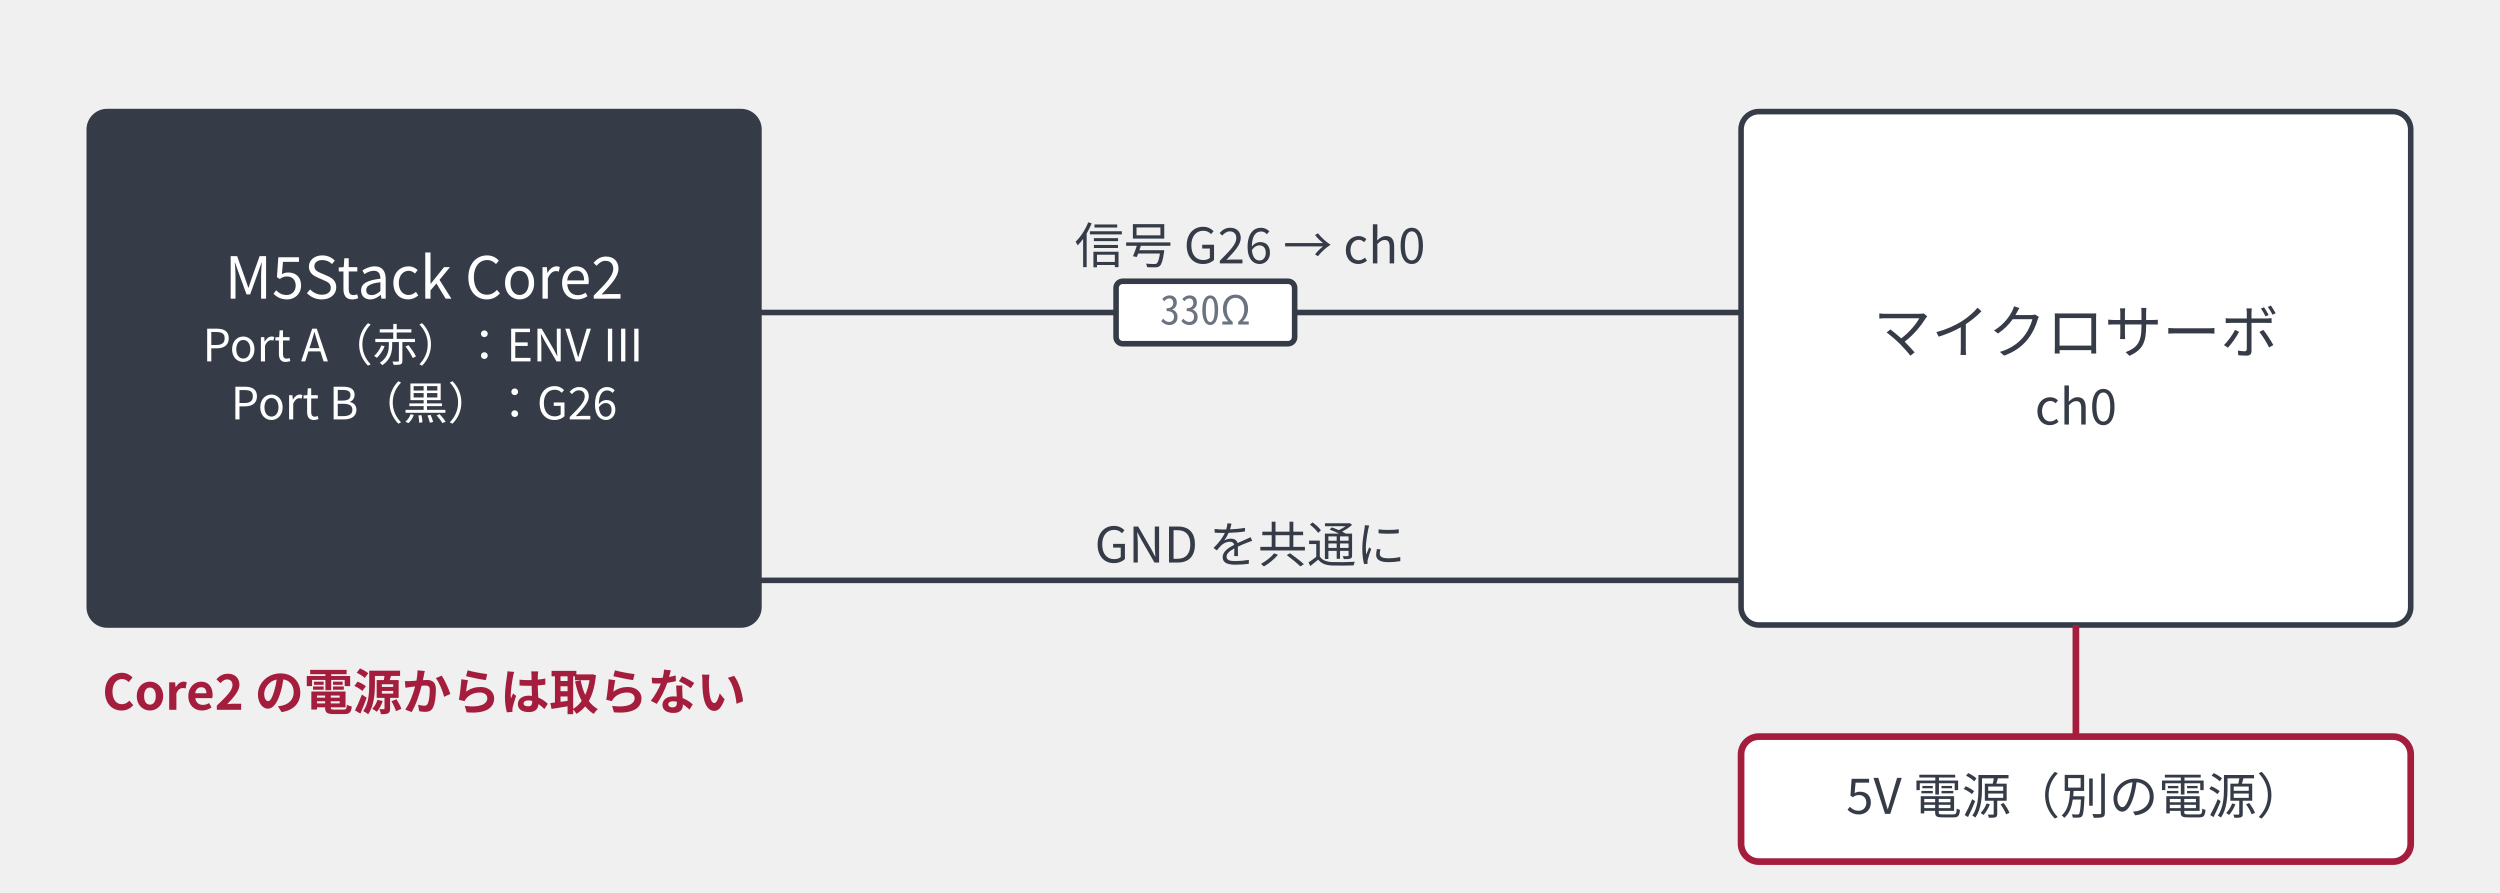
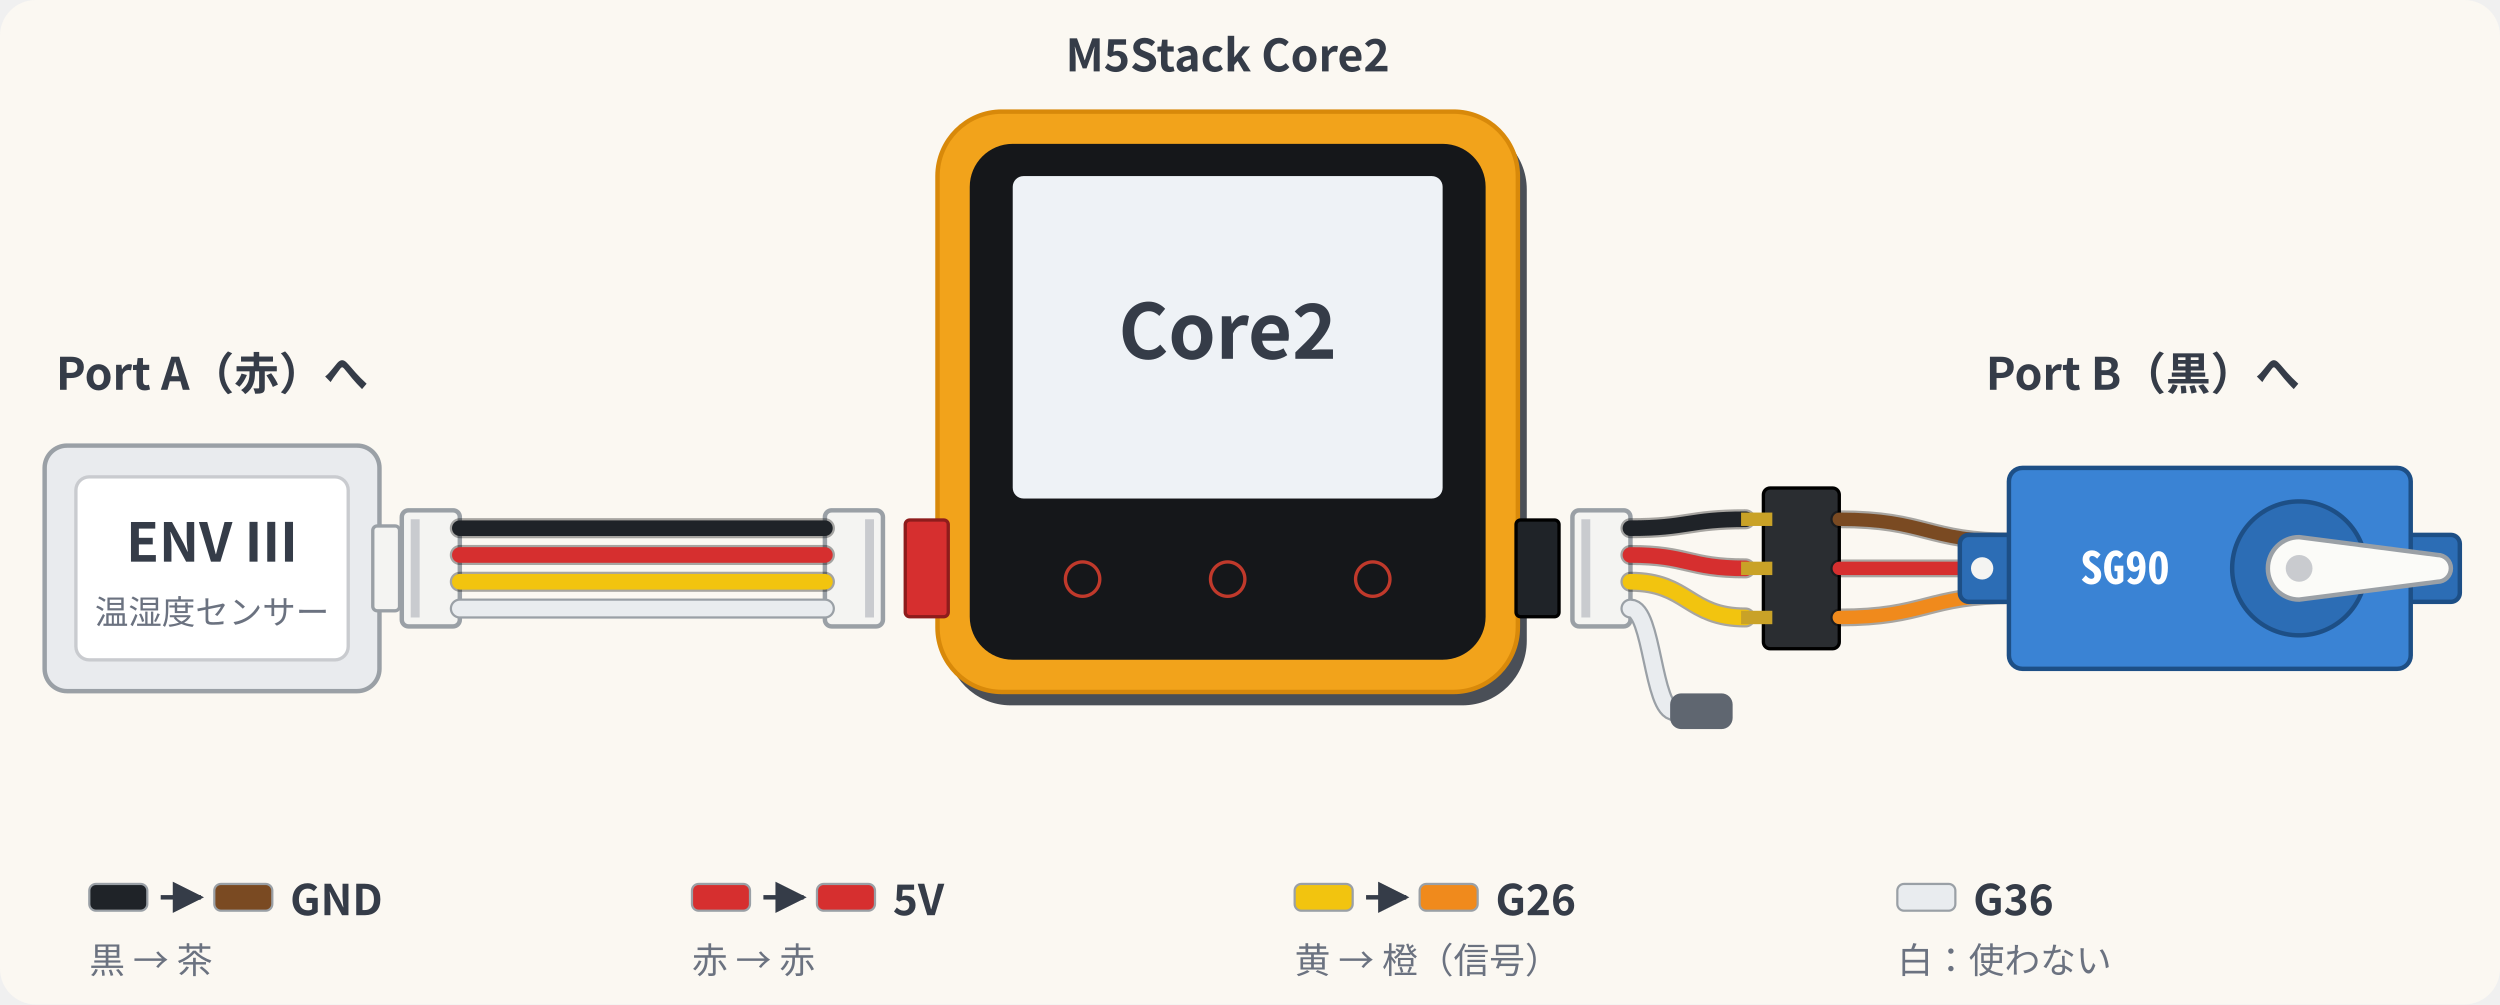
- <svg xmlns="http://www.w3.org/2000/svg" viewBox="0 0 1120 400" width="1120" height="400">
+ <svg xmlns="http://www.w3.org/2000/svg" viewBox="0 0 1120 450" width="1120" height="450" role="img">
  <defs>
    <marker id="ah" viewBox="0 0 10 10" refX="9" refY="5" markerWidth="7" markerHeight="7" orient="auto">
      <path d="M0,0 L10,5 L0,10 z" fill="#353c48" />
    </marker>
-     <marker id="ar" viewBox="0 0 10 10" refX="9" refY="5" markerWidth="7" markerHeight="7" orient="auto">
-       <path d="M0,0 L10,5 L0,10 z" fill="#a51d3c" />
+     <marker id="ax" viewBox="0 0 10 10" refX="8" refY="5" markerWidth="5" markerHeight="5" orient="auto">
+       <path d="M0,0 L10,5 L0,10 z" fill="#d62f2f" />
+     </marker>
+     <marker id="ay" viewBox="0 0 10 10" refX="8" refY="5" markerWidth="5" markerHeight="5" orient="auto">
+       <path d="M0,0 L10,5 L0,10 z" fill="#1f9d55" />
+     </marker>
+     <marker id="az" viewBox="0 0 10 10" refX="8" refY="5" markerWidth="5" markerHeight="5" orient="auto">
+       <path d="M0,0 L10,5 L0,10 z" fill="#1d7fd1" />
    </marker>
  </defs>
-   <rect x="40" y="50" width="300" height="230" rx="8" fill="#353c48" stroke="#353c48" stroke-width="2.5" />
-   <text x="190.0" y="133.8" font-family="'Noto Sans JP', 'Noto Sans CJK JP', 'Source Han Sans JP', sans-serif" font-size="26" font-weight="400" fill="#ffffff" text-anchor="middle">M5Stack Core2</text>
-   <text x="190.0" y="161.9" font-family="'Noto Sans JP', 'Noto Sans CJK JP', 'Source Han Sans JP', sans-serif" font-size="20" font-weight="400" fill="#ffffff" text-anchor="middle">Port A（赤）：ENV Ⅲ</text>
-   <text x="190.0" y="187.9" font-family="'Noto Sans JP', 'Noto Sans CJK JP', 'Source Han Sans JP', sans-serif" font-size="20" font-weight="400" fill="#ffffff" text-anchor="middle">Port B（黒）：G26</text>
-   <rect x="780" y="50" width="300" height="230" rx="8" fill="#ffffff" stroke="#353c48" stroke-width="2.5" />
-   <text x="930.0" y="158.2" font-family="'Noto Sans JP', 'Noto Sans CJK JP', 'Source Han Sans JP', sans-serif" font-size="26" font-weight="400" fill="#353c48" text-anchor="middle">マイクロサーボ</text>
-   <text x="930.0" y="190.2" font-family="'Noto Sans JP', 'Noto Sans CJK JP', 'Source Han Sans JP', sans-serif" font-size="22" font-weight="400" fill="#353c48" text-anchor="middle">ch0</text>
-   <line x1="340" y1="140" x2="780" y2="140" stroke="#353c48" stroke-width="2.5" />
-   <rect x="500" y="126" width="80" height="28" rx="3" fill="#ffffff" stroke="#353c48" stroke-width="2.5" />
-   <text x="540.0" y="145.4" font-family="'Source Code Pro', 'Noto Sans Mono CJK JP', monospace" font-size="18" font-weight="400" fill="#6b7280" text-anchor="middle">330Ω</text>
-   <text x="560" y="118" font-family="'Noto Sans JP', 'Noto Sans CJK JP', 'Source Han Sans JP', sans-serif" font-size="22" font-weight="400" fill="#353c48" text-anchor="middle">信号 G26 → ch0</text>
-   <line x1="340" y1="260" x2="780" y2="260" stroke="#353c48" stroke-width="2.5" />
-   <text x="560" y="252" font-family="'Noto Sans JP', 'Noto Sans CJK JP', 'Source Han Sans JP', sans-serif" font-size="22" font-weight="400" fill="#353c48" text-anchor="middle">GND を共通に</text>
-   <rect x="780" y="330" width="300" height="56" rx="8" fill="#ffffff" stroke="#a51d3c" stroke-width="3" />
-   <text x="930.0" y="364.6" font-family="'Noto Sans JP', 'Noto Sans CJK JP', 'Source Han Sans JP', sans-serif" font-size="22" font-weight="400" fill="#353c48" text-anchor="middle">5V 電源（別の電源）</text>
-   <line x1="930" y1="280" x2="930" y2="330" stroke="#a51d3c" stroke-width="3" />
-   <text x="190" y="318" font-family="'Noto Sans JP', 'Noto Sans CJK JP', 'Source Han Sans JP', sans-serif" font-size="22" font-weight="700" fill="#a51d3c" text-anchor="middle">Core2 の電源からは取らない</text>
+   <rect x="0" y="0" width="1120" height="450" rx="16" fill="#fbf8f2" />
+   <rect x="424" y="56" width="260" height="260" rx="28.889" fill="#4a4f57" />
+   <rect x="420" y="50" width="260" height="260" rx="28.889" fill="#f2a31b" stroke="#d8890a" stroke-width="2" />
+   <rect x="434.444" y="64.444" width="231.111" height="231.111" rx="19.259" fill="#15171a" />
+   <rect x="453.704" y="78.889" width="192.593" height="144.444" rx="4.815" fill="#eef2f6" />
+   <text x="550.0" y="160.741" font-family="'Noto Sans JP', 'Noto Sans CJK JP', 'Source Han Sans JP', sans-serif" font-size="34" font-weight="700" fill="#353c48" text-anchor="middle">Core2</text>
+   <circle cx="485.0" cy="259.444" r="7.704" fill="none" stroke="#c0392b" stroke-width="1.5" />
+   <circle cx="550.0" cy="259.444" r="7.704" fill="none" stroke="#c0392b" stroke-width="1.5" />
+   <circle cx="615.0" cy="259.444" r="7.704" fill="none" stroke="#c0392b" stroke-width="1.5" />
+   <rect x="405.556" y="232.963" width="19.259" height="43.333" rx="2" fill="#d62f2f" stroke="#8e1c1c" stroke-width="1.5" />
+   <rect x="679.185" y="232.963" width="19.259" height="43.333" rx="2" fill="#1f2328" stroke="#000" stroke-width="1.5" />
+   <rect x="20" y="199.63" width="150" height="110" rx="10" fill="#e9ebee" stroke="#9aa0a6" stroke-width="2" />
+   <rect x="34" y="213.63" width="122" height="82" rx="6" fill="#ffffff" stroke="#c9cbcf" stroke-width="1.5" />
+   <text x="95" y="251.63" font-family="'Noto Sans JP', 'Noto Sans CJK JP', 'Source Han Sans JP', sans-serif" font-size="24" font-weight="700" fill="#353c48" text-anchor="middle">ENV Ⅲ</text>
+   <text x="95" y="279.63" font-family="'Noto Sans JP', 'Noto Sans CJK JP', 'Source Han Sans JP', sans-serif" font-size="15" font-weight="400" fill="#6b7280" text-anchor="middle">温湿度センサー</text>
+   <rect x="167" y="235.63" width="12" height="38" rx="2" fill="#f4f4f2" stroke="#9aa0a6" stroke-width="1.5" />
+   <rect x="180" y="228.63" width="26" height="52" rx="3" fill="#f4f4f2" stroke="#9aa0a6" stroke-width="2" />
+   <rect x="184" y="232.63" width="4" height="44" fill="#c9cbcf" />
+   <rect x="369.556" y="228.63" width="26" height="52" rx="3" fill="#f4f4f2" stroke="#9aa0a6" stroke-width="2" />
+   <rect x="387.556" y="232.63" width="4" height="44" fill="#c9cbcf" />
+   <path d="M206,236.63 C287.778,236.63 287.778,236.63 369.556,236.63" fill="none" stroke="#00000055" stroke-width="9" stroke-linecap="round" />
+   <path d="M206,236.63 C287.778,236.63 287.778,236.63 369.556,236.63" fill="none" stroke="#1f2328" stroke-width="7" stroke-linecap="round" />
+   <path d="M206,248.63 C287.778,248.63 287.778,248.63 369.556,248.63" fill="none" stroke="#00000055" stroke-width="9" stroke-linecap="round" />
+   <path d="M206,248.63 C287.778,248.63 287.778,248.63 369.556,248.63" fill="none" stroke="#d62f2f" stroke-width="7" stroke-linecap="round" />
+   <path d="M206,260.63 C287.778,260.63 287.778,260.63 369.556,260.63" fill="none" stroke="#00000055" stroke-width="9" stroke-linecap="round" />
+   <path d="M206,260.63 C287.778,260.63 287.778,260.63 369.556,260.63" fill="none" stroke="#f2c40f" stroke-width="7" stroke-linecap="round" />
+   <path d="M206,272.63 C287.778,272.63 287.778,272.63 369.556,272.63" fill="none" stroke="#9aa0a6" stroke-width="9" stroke-linecap="round" />
+   <path d="M206,272.63 C287.778,272.63 287.778,272.63 369.556,272.63" fill="none" stroke="#e9ecef" stroke-width="7" stroke-linecap="round" />
+   <rect x="704.444" y="228.63" width="26" height="52" rx="3" fill="#f4f4f2" stroke="#9aa0a6" stroke-width="2" />
+   <rect x="708.444" y="232.63" width="4" height="44" fill="#c9cbcf" />
+   <path d="M730.444,236.63 C756.222,236.63 756.222,232.63 782,232.63" fill="none" stroke="#00000055" stroke-width="9" stroke-linecap="round" />
+   <path d="M730.444,236.63 C756.222,236.63 756.222,232.63 782,232.63" fill="none" stroke="#1f2328" stroke-width="7" stroke-linecap="round" />
+   <path d="M730.444,248.63 C756.222,248.63 756.222,254.63 782,254.63" fill="none" stroke="#00000055" stroke-width="9" stroke-linecap="round" />
+   <path d="M730.444,248.63 C756.222,248.63 756.222,254.63 782,254.63" fill="none" stroke="#d62f2f" stroke-width="7" stroke-linecap="round" />
+   <path d="M730.444,260.63 C756.222,260.63 756.222,276.63 782,276.63" fill="none" stroke="#00000055" stroke-width="9" stroke-linecap="round" />
+   <path d="M730.444,260.63 C756.222,260.63 756.222,276.63 782,276.63" fill="none" stroke="#f2c40f" stroke-width="7" stroke-linecap="round" />
+   <path d="M730.444,272.63 C740.333,272.63 740.333,318.63 750.222,318.63" fill="none" stroke="#9aa0a6" stroke-width="9" stroke-linecap="round" />
+   <path d="M730.444,272.63 C740.333,272.63 740.333,318.63 750.222,318.63" fill="none" stroke="#e9ecef" stroke-width="7" stroke-linecap="round" />
+   <rect x="748.222" y="310.63" width="28" height="16" rx="5" fill="#5f6670" />
+   <rect x="790" y="218.63" width="34" height="72" rx="3" fill="#2a2d31" stroke="#000" stroke-width="1.5" />
+   <rect x="780" y="229.63" width="14" height="6" fill="#c9a227" />
+   <rect x="780" y="251.63" width="14" height="6" fill="#c9a227" />
+   <rect x="780" y="273.63" width="14" height="6" fill="#c9a227" />
+   <path d="M824,232.63 C863.0,232.63 863.0,242.63 902,242.63" fill="none" stroke="#00000055" stroke-width="8" stroke-linecap="round" />
+   <path d="M824,232.63 C863.0,232.63 863.0,242.63 902,242.63" fill="none" stroke="#7a4a22" stroke-width="6" stroke-linecap="round" />
+   <path d="M824,254.63 C863.0,254.63 863.0,254.63 902,254.63" fill="none" stroke="#00000055" stroke-width="8" stroke-linecap="round" />
+   <path d="M824,254.63 C863.0,254.63 863.0,254.63 902,254.63" fill="none" stroke="#d62f2f" stroke-width="6" stroke-linecap="round" />
+   <path d="M824,276.63 C863.0,276.63 863.0,266.63 902,266.63" fill="none" stroke="#00000055" stroke-width="8" stroke-linecap="round" />
+   <path d="M824,276.63 C863.0,276.63 863.0,266.63 902,266.63" fill="none" stroke="#f08a1c" stroke-width="6" stroke-linecap="round" />
+   <rect x="878" y="239.63" width="224" height="30" rx="4" fill="#2c6db5" stroke="#1d4f86" stroke-width="2" />
+   <circle cx="888" cy="254.63" r="5" fill="#f4f4f2" />
+   <circle cx="1092" cy="254.63" r="5" fill="#f4f4f2" />
+   <rect x="900" y="209.63" width="180" height="90" rx="6" fill="#3a83d4" stroke="#1d4f86" stroke-width="2" />
+   <circle cx="1030" cy="254.63" r="30" fill="#2c6db5" stroke="#1d4f86" stroke-width="2" />
+   <path d="M1030,240.63 L1092,248.63 A6,6 0 0 1 1092,260.63 L1030,268.63 A14,14 0 0 1 1030,240.63 z" fill="#fbfbf8" stroke="#9aa0a6" stroke-width="2" />
+   <circle cx="1030" cy="254.63" r="6" fill="#c9cbcf" />
+   <text x="952" y="261.63" font-family="'Source Code Pro', 'Noto Sans Mono CJK JP', monospace" font-size="20" font-weight="700" fill="#ffffff" text-anchor="middle">SG90</text>
+   <text x="95" y="174.63" font-family="'Noto Sans JP', 'Noto Sans CJK JP', 'Source Han Sans JP', sans-serif" font-size="20" font-weight="700" fill="#353c48" text-anchor="middle">Port A（赤）へ</text>
+   <text x="550.0" y="32" font-family="'Noto Sans JP', 'Noto Sans CJK JP', 'Source Han Sans JP', sans-serif" font-size="20" font-weight="700" fill="#353c48" text-anchor="middle">M5Stack Core2</text>
+   <text x="960" y="174.63" font-family="'Noto Sans JP', 'Noto Sans CJK JP', 'Source Han Sans JP', sans-serif" font-size="20" font-weight="700" fill="#353c48" text-anchor="middle">Port B（黒）へ</text>
+   <rect x="40" y="396" width="26" height="12" rx="3" fill="#1f2328" stroke="#9aa0a6" stroke-width="1" />
+   <path d="M72,402 L90,402" stroke="#353c48" stroke-width="2" marker-end="url(#ah)" />
+   <rect x="96" y="396" width="26" height="12" rx="3" fill="#7a4a22" stroke="#9aa0a6" stroke-width="1" />
+   <text x="130" y="410" font-family="'Noto Sans JP', 'Noto Sans CJK JP', 'Source Han Sans JP', sans-serif" font-size="19" font-weight="700" fill="#353c48" text-anchor="start">GND</text>
+   <text x="40" y="436" font-family="'Noto Sans JP', 'Noto Sans CJK JP', 'Source Han Sans JP', sans-serif" font-size="16" font-weight="400" fill="#6b7280" text-anchor="start">黒 → 茶</text>
+   <rect x="310" y="396" width="26" height="12" rx="3" fill="#d62f2f" stroke="#9aa0a6" stroke-width="1" />
+   <path d="M342,402 L360,402" stroke="#353c48" stroke-width="2" marker-end="url(#ah)" />
+   <rect x="366" y="396" width="26" height="12" rx="3" fill="#d62f2f" stroke="#9aa0a6" stroke-width="1" />
+   <text x="400" y="410" font-family="'Noto Sans JP', 'Noto Sans CJK JP', 'Source Han Sans JP', sans-serif" font-size="19" font-weight="700" fill="#353c48" text-anchor="start">5V</text>
+   <text x="310" y="436" font-family="'Noto Sans JP', 'Noto Sans CJK JP', 'Source Han Sans JP', sans-serif" font-size="16" font-weight="400" fill="#6b7280" text-anchor="start">赤 → 赤</text>
+   <rect x="580" y="396" width="26" height="12" rx="3" fill="#f2c40f" stroke="#9aa0a6" stroke-width="1" />
+   <path d="M612,402 L630,402" stroke="#353c48" stroke-width="2" marker-end="url(#ah)" />
+   <rect x="636" y="396" width="26" height="12" rx="3" fill="#f08a1c" stroke="#9aa0a6" stroke-width="1" />
+   <text x="670" y="410" font-family="'Noto Sans JP', 'Noto Sans CJK JP', 'Source Han Sans JP', sans-serif" font-size="19" font-weight="700" fill="#353c48" text-anchor="start">G26</text>
+   <text x="580" y="436" font-family="'Noto Sans JP', 'Noto Sans CJK JP', 'Source Han Sans JP', sans-serif" font-size="16" font-weight="400" fill="#6b7280" text-anchor="start">黄 → 橙（信号）</text>
+   <rect x="850" y="396" width="26" height="12" rx="3" fill="#e9ecef" stroke="#9aa0a6" stroke-width="1" />
+   <text x="884" y="410" font-family="'Noto Sans JP', 'Noto Sans CJK JP', 'Source Han Sans JP', sans-serif" font-size="19" font-weight="700" fill="#353c48" text-anchor="start">G36</text>
+   <text x="850" y="436" font-family="'Noto Sans JP', 'Noto Sans CJK JP', 'Source Han Sans JP', sans-serif" font-size="16" font-weight="400" fill="#6b7280" text-anchor="start">白：使わない</text>
</svg>
